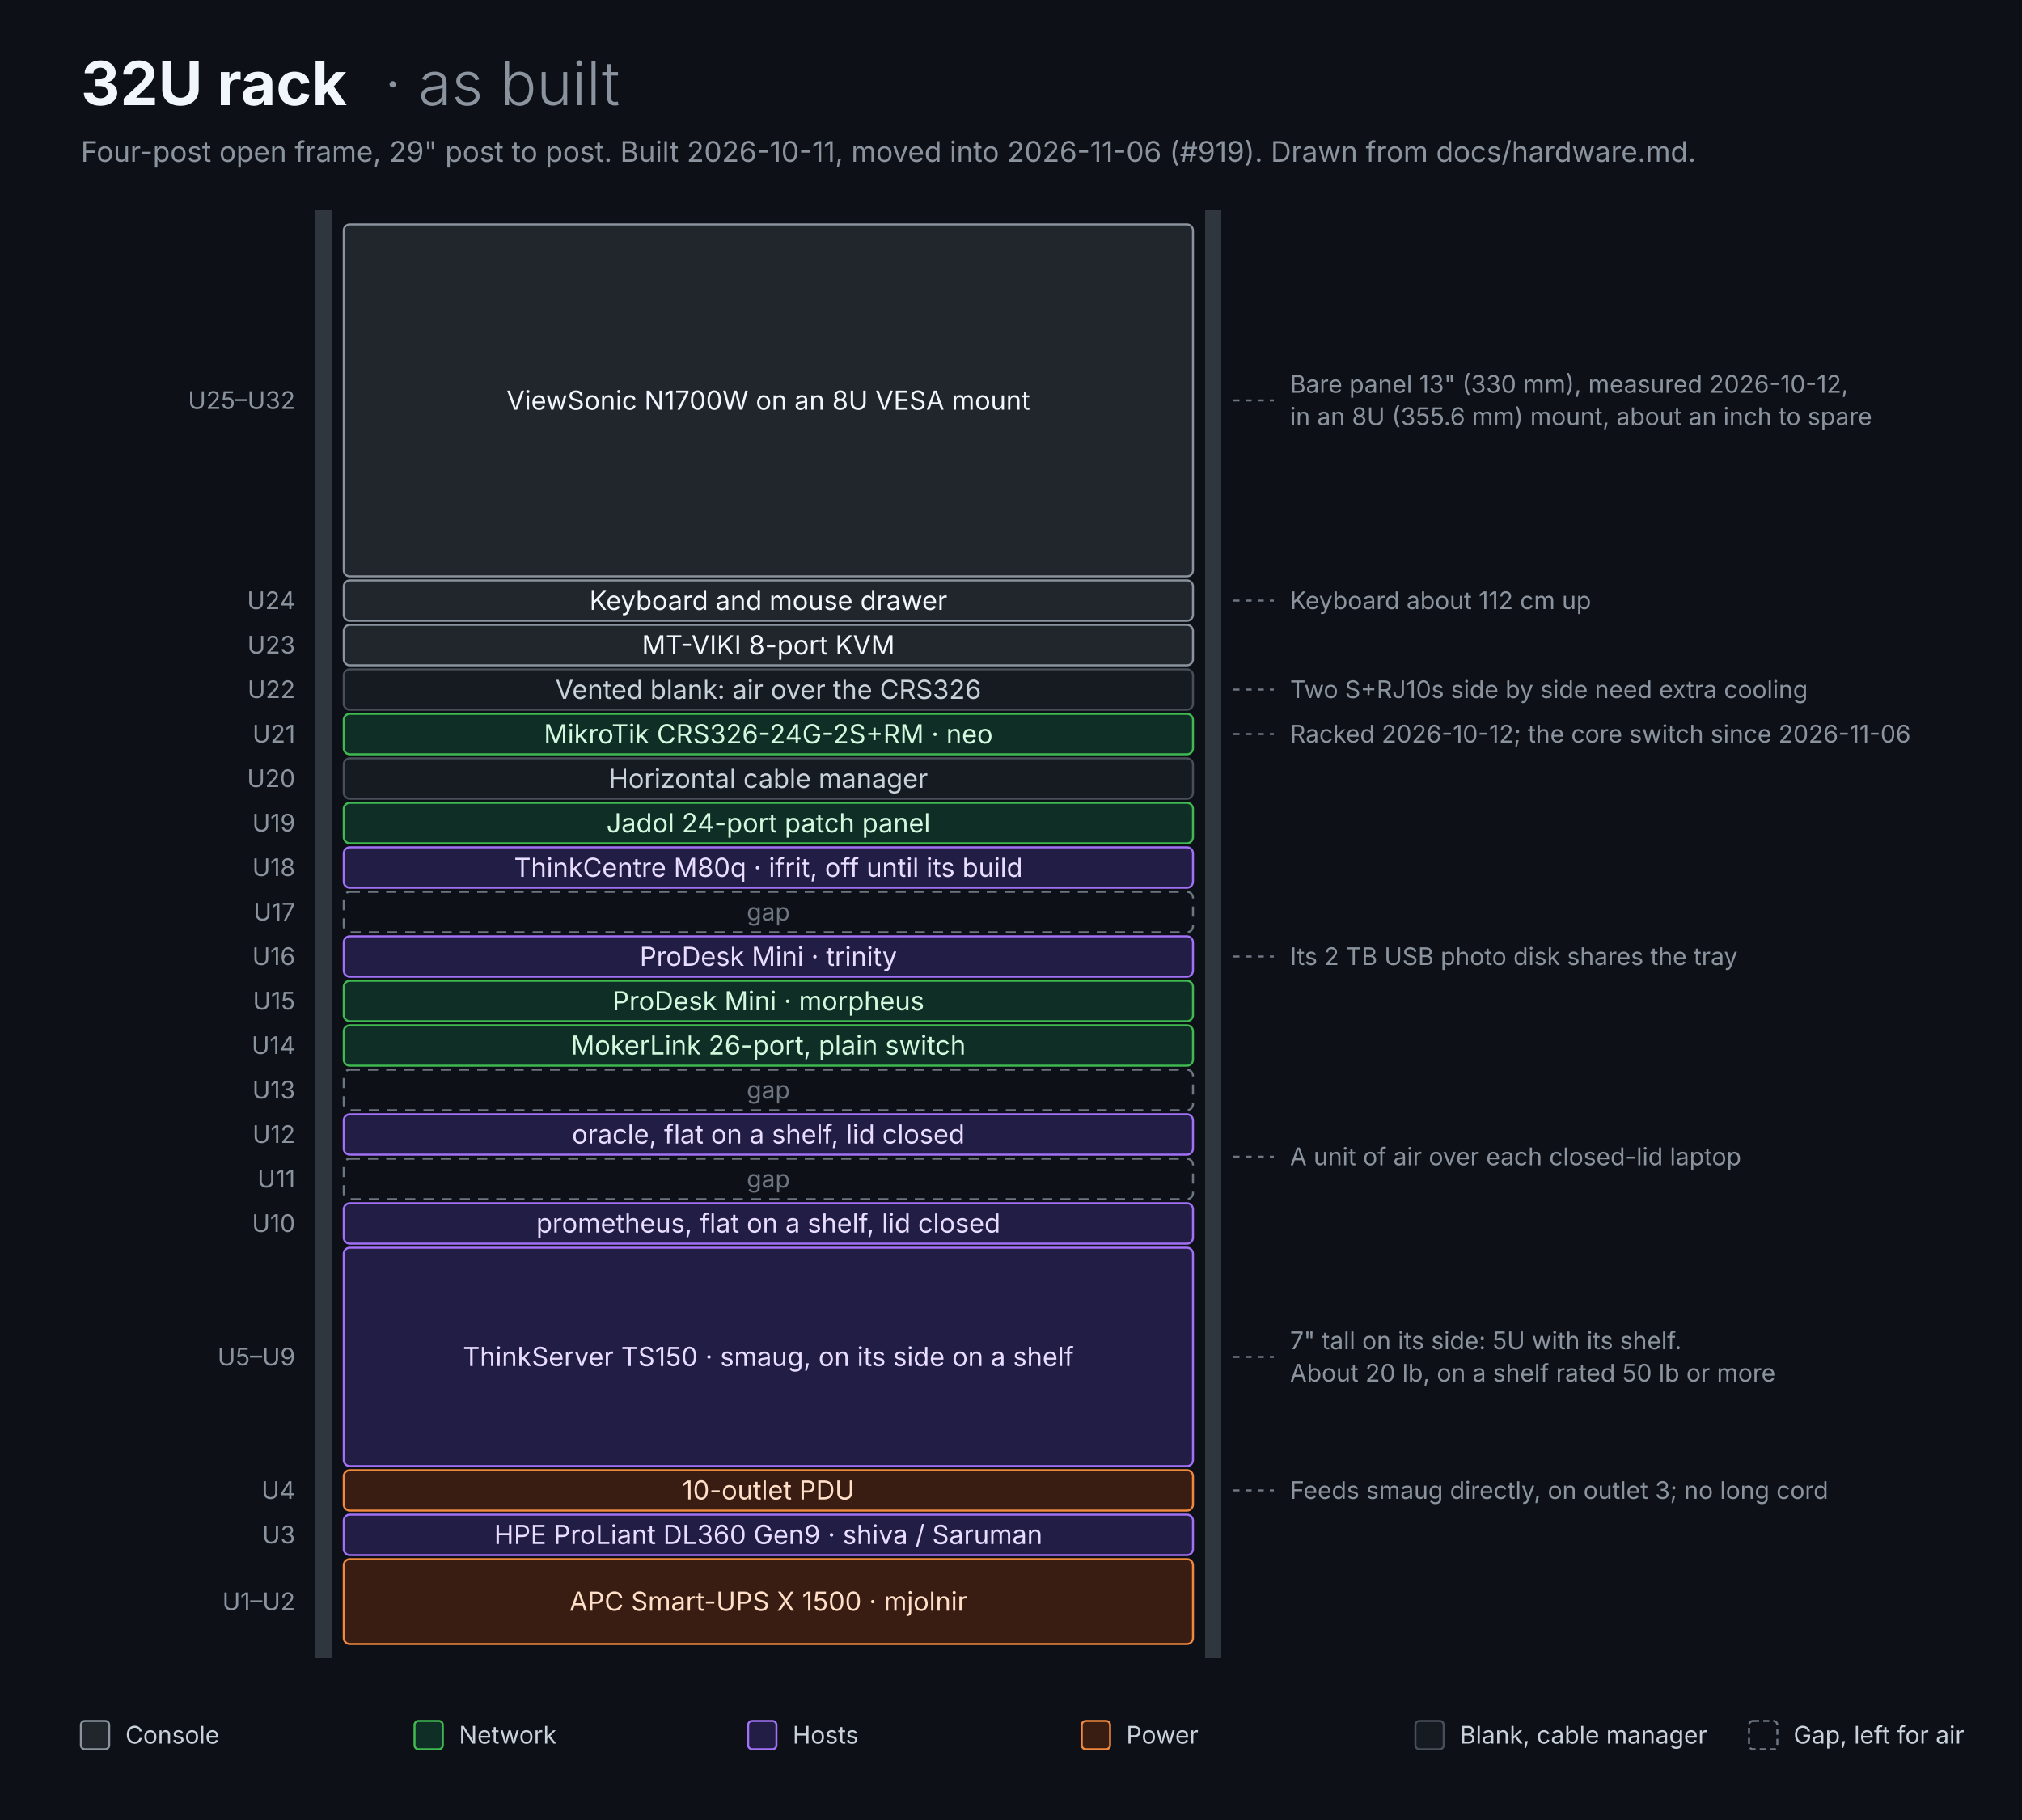
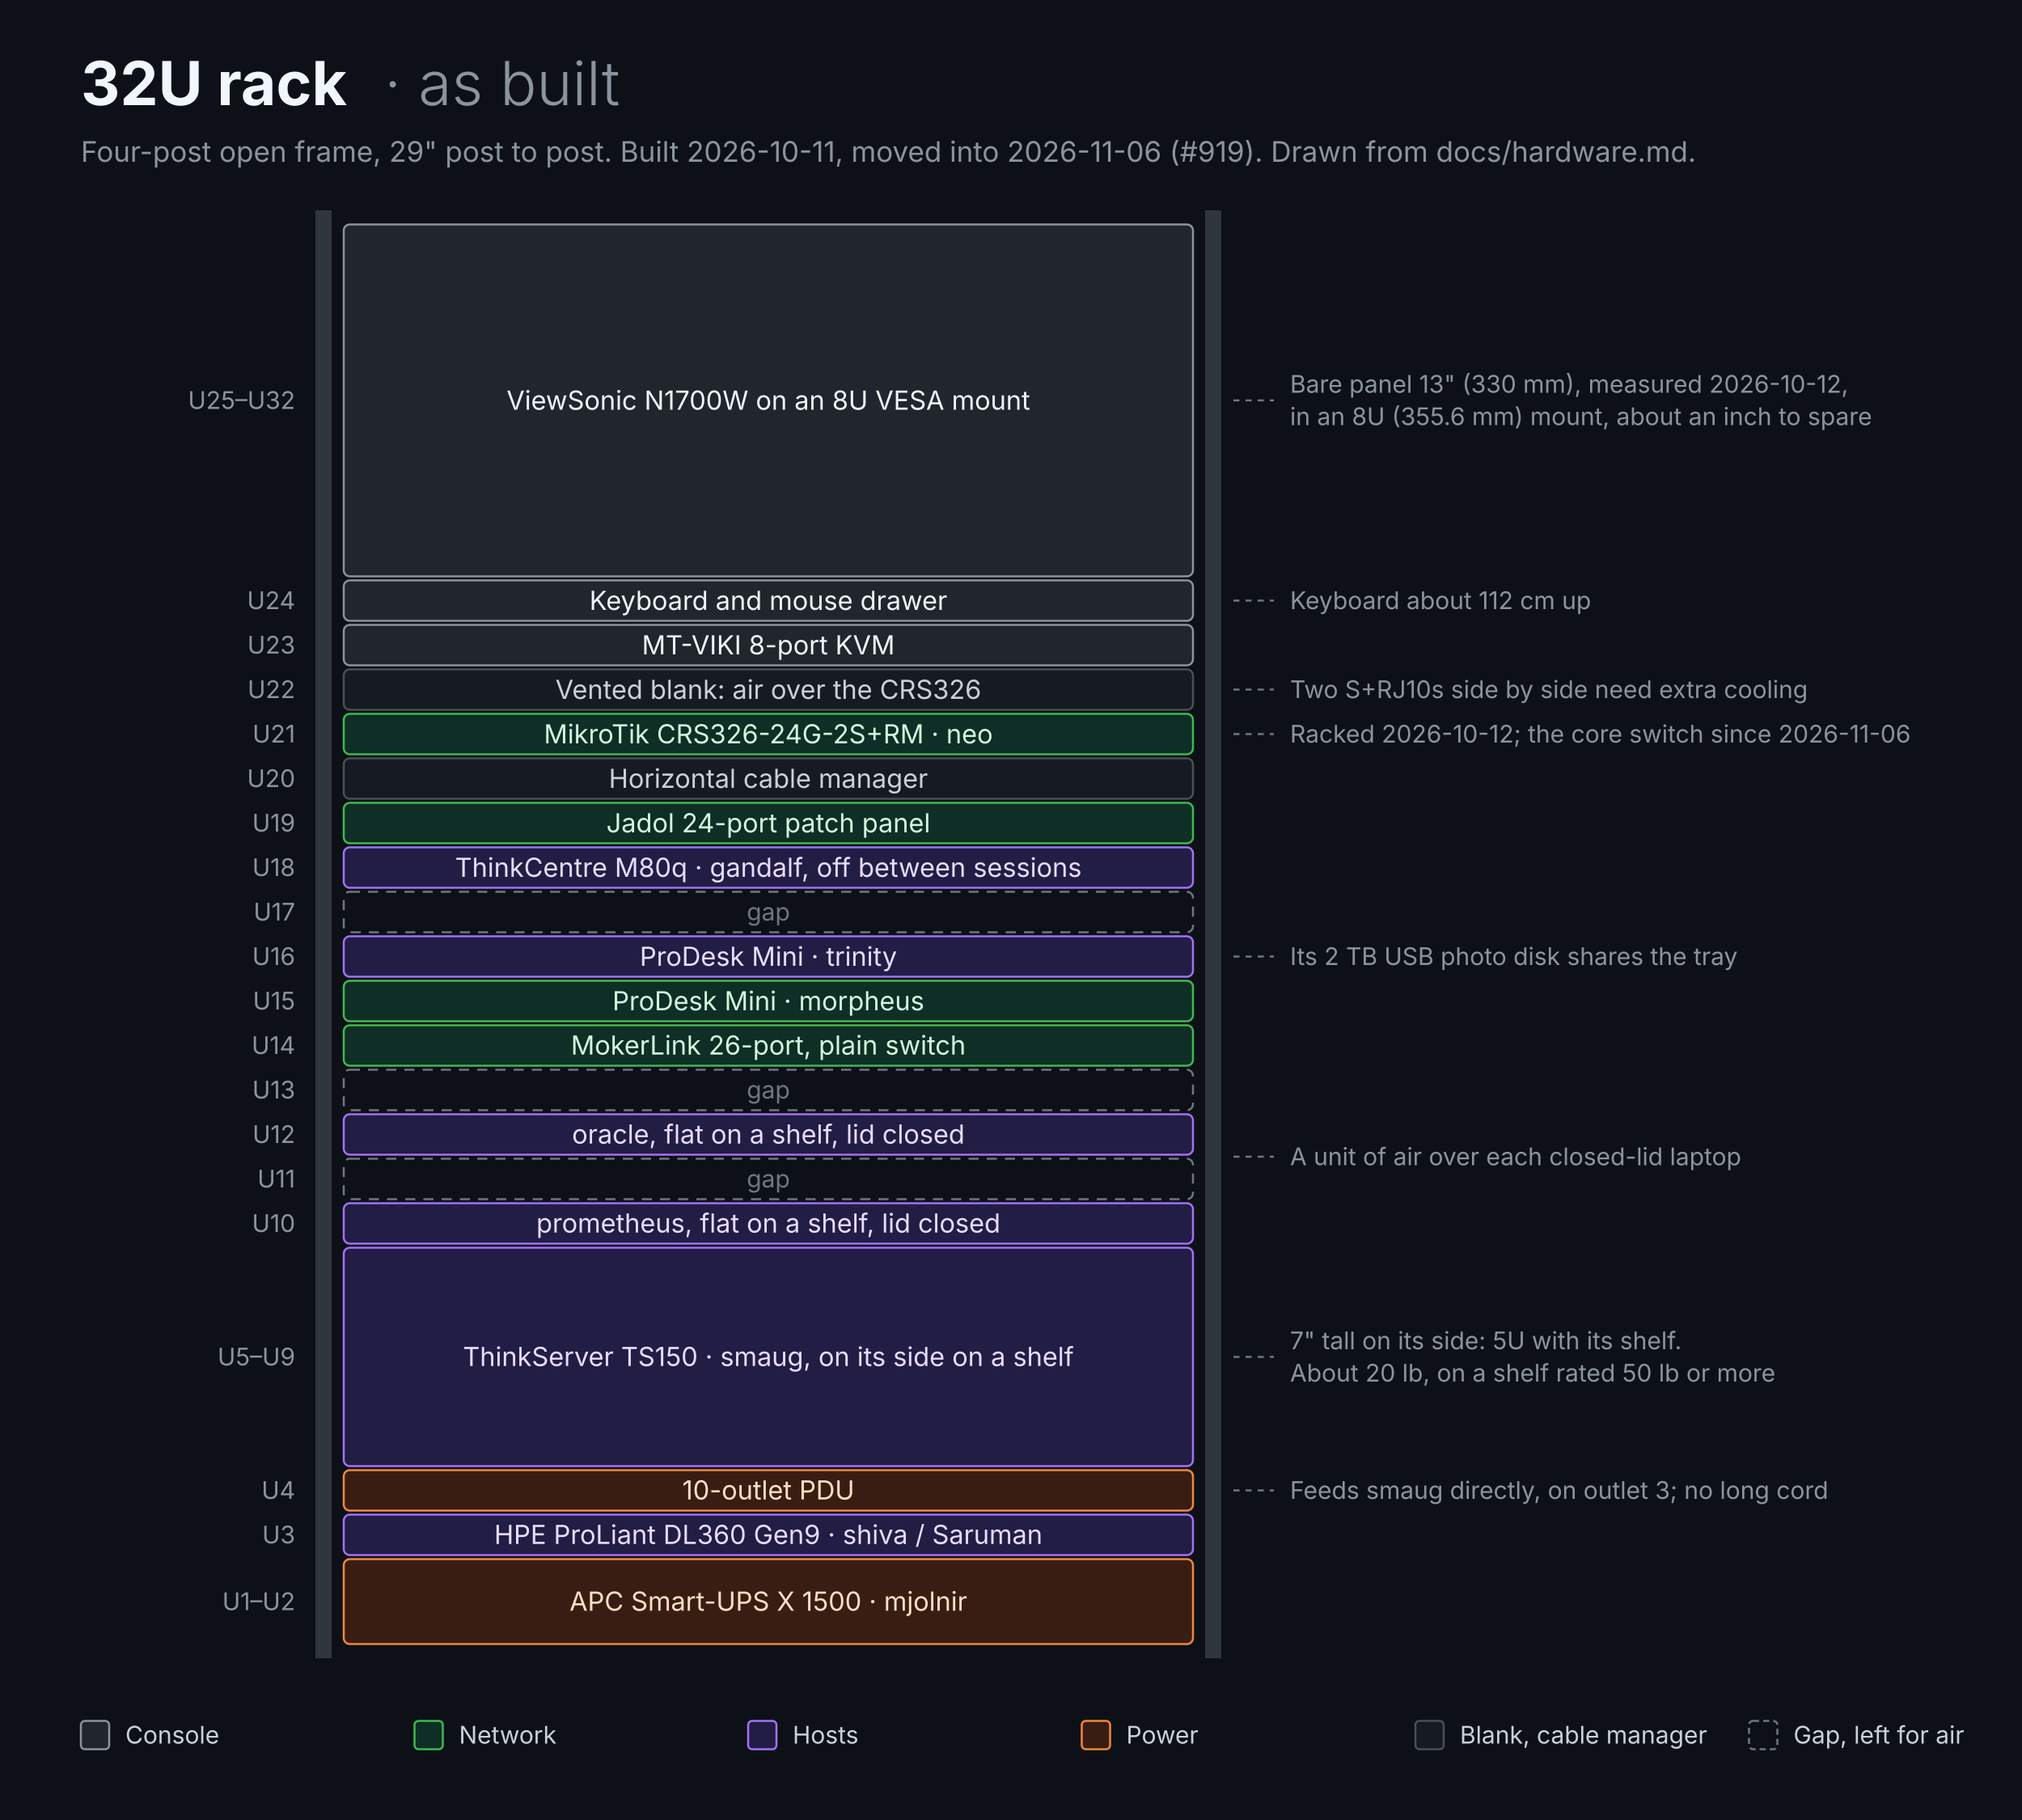
<svg xmlns="http://www.w3.org/2000/svg" viewBox="0 0 1000 900" width="1000" height="900" role="img" aria-labelledby="title desc">
  <style>text { font-family: Inter, "Segoe UI", "Helvetica Neue", Helvetica, Arial, "DejaVu Sans", sans-serif; }</style>
  <rect width="1000" height="900" fill="#0d1117" />
  <text x="40" y="52" font-size="30" font-weight="700" fill="#f0f6fc">32U rack</text>
  <text x="190" y="52" font-size="30" font-weight="300" fill="#8b949e">· as built</text>
  <text x="40" y="80" font-size="14" fill="#8b949e">Four-post open frame, 29" post to post. Built 2026-10-11, moved into 2026-11-06 (#919). Drawn from docs/hardware.md.</text>
  <rect x="156" y="104" width="8" height="716" fill="#30363d" />
  <rect x="596" y="104" width="8" height="716" fill="#30363d" />
  <rect x="170" y="111" width="420" height="174" rx="3" fill="#21262d" stroke="#8b949e" />
  <text x="380.0" y="202.6" font-size="13" fill="#f0f6fc" text-anchor="middle">ViewSonic N1700W on an 8U VESA mount</text>
  <text x="146" y="202.2" font-size="12" fill="#8b949e" text-anchor="end">U25–U32</text>
  <rect x="170" y="287" width="420" height="20" rx="3" fill="#21262d" stroke="#8b949e" />
  <text x="380.0" y="301.6" font-size="13" fill="#f0f6fc" text-anchor="middle">Keyboard and mouse drawer</text>
  <text x="146" y="301.2" font-size="12" fill="#8b949e" text-anchor="end">U24</text>
  <rect x="170" y="309" width="420" height="20" rx="3" fill="#21262d" stroke="#8b949e" />
  <text x="380.0" y="323.6" font-size="13" fill="#f0f6fc" text-anchor="middle">MT-VIKI 8-port KVM</text>
  <text x="146" y="323.2" font-size="12" fill="#8b949e" text-anchor="end">U23</text>
  <rect x="170" y="331" width="420" height="20" rx="3" fill="#161b22" stroke="#484f58" />
  <text x="380.0" y="345.6" font-size="13" fill="#c9d1d9" text-anchor="middle">Vented blank: air over the CRS326</text>
  <text x="146" y="345.2" font-size="12" fill="#8b949e" text-anchor="end">U22</text>
  <rect x="170" y="353" width="420" height="20" rx="3" fill="#0f2e26" stroke="#3fb950" />
  <text x="380.0" y="367.6" font-size="13" fill="#d2f8de" text-anchor="middle">MikroTik CRS326-24G-2S+RM · neo</text>
  <text x="146" y="367.2" font-size="12" fill="#8b949e" text-anchor="end">U21</text>
  <rect x="170" y="375" width="420" height="20" rx="3" fill="#161b22" stroke="#484f58" />
  <text x="380.0" y="389.6" font-size="13" fill="#c9d1d9" text-anchor="middle">Horizontal cable manager</text>
  <text x="146" y="389.2" font-size="12" fill="#8b949e" text-anchor="end">U20</text>
  <rect x="170" y="397" width="420" height="20" rx="3" fill="#0f2e26" stroke="#3fb950" />
  <text x="380.0" y="411.6" font-size="13" fill="#d2f8de" text-anchor="middle">Jadol 24-port patch panel</text>
  <text x="146" y="411.2" font-size="12" fill="#8b949e" text-anchor="end">U19</text>
  <rect x="170" y="419" width="420" height="20" rx="3" fill="#221d45" stroke="#a371f7" />
-   <text x="380.0" y="433.6" font-size="13" fill="#e8dcff" text-anchor="middle">ThinkCentre M80q · ifrit, off until its build</text>
+   <text x="380.0" y="433.6" font-size="13" fill="#e8dcff" text-anchor="middle">ThinkCentre M80q · gandalf, off between sessions</text>
  <text x="146" y="433.2" font-size="12" fill="#8b949e" text-anchor="end">U18</text>
  <rect x="170" y="441" width="420" height="20" rx="3" fill="none" stroke="#6e7681" stroke-dasharray="5 4" />
  <text x="380.0" y="455.2" font-size="12" fill="#6e7681" text-anchor="middle">gap</text>
  <text x="146" y="455.2" font-size="12" fill="#8b949e" text-anchor="end">U17</text>
  <rect x="170" y="463" width="420" height="20" rx="3" fill="#221d45" stroke="#a371f7" />
  <text x="380.0" y="477.6" font-size="13" fill="#e8dcff" text-anchor="middle">ProDesk Mini · trinity</text>
  <text x="146" y="477.2" font-size="12" fill="#8b949e" text-anchor="end">U16</text>
  <rect x="170" y="485" width="420" height="20" rx="3" fill="#0f2e26" stroke="#3fb950" />
  <text x="380.0" y="499.6" font-size="13" fill="#d2f8de" text-anchor="middle">ProDesk Mini · morpheus</text>
  <text x="146" y="499.2" font-size="12" fill="#8b949e" text-anchor="end">U15</text>
  <rect x="170" y="507" width="420" height="20" rx="3" fill="#0f2e26" stroke="#3fb950" />
  <text x="380.0" y="521.5" font-size="13" fill="#d2f8de" text-anchor="middle">MokerLink 26-port, plain switch</text>
  <text x="146" y="521.2" font-size="12" fill="#8b949e" text-anchor="end">U14</text>
  <rect x="170" y="529" width="420" height="20" rx="3" fill="none" stroke="#6e7681" stroke-dasharray="5 4" />
  <text x="380.0" y="543.2" font-size="12" fill="#6e7681" text-anchor="middle">gap</text>
  <text x="146" y="543.2" font-size="12" fill="#8b949e" text-anchor="end">U13</text>
  <rect x="170" y="551" width="420" height="20" rx="3" fill="#221d45" stroke="#a371f7" />
  <text x="380.0" y="565.5" font-size="13" fill="#e8dcff" text-anchor="middle">oracle, flat on a shelf, lid closed</text>
  <text x="146" y="565.2" font-size="12" fill="#8b949e" text-anchor="end">U12</text>
  <rect x="170" y="573" width="420" height="20" rx="3" fill="none" stroke="#6e7681" stroke-dasharray="5 4" />
  <text x="380.0" y="587.2" font-size="12" fill="#6e7681" text-anchor="middle">gap</text>
  <text x="146" y="587.2" font-size="12" fill="#8b949e" text-anchor="end">U11</text>
  <rect x="170" y="595" width="420" height="20" rx="3" fill="#221d45" stroke="#a371f7" />
  <text x="380.0" y="609.5" font-size="13" fill="#e8dcff" text-anchor="middle">prometheus, flat on a shelf, lid closed</text>
  <text x="146" y="609.2" font-size="12" fill="#8b949e" text-anchor="end">U10</text>
  <rect x="170" y="617" width="420" height="108" rx="3" fill="#221d45" stroke="#a371f7" />
  <text x="380.0" y="675.5" font-size="13" fill="#e8dcff" text-anchor="middle">ThinkServer TS150 · smaug, on its side on a shelf</text>
  <text x="146" y="675.2" font-size="12" fill="#8b949e" text-anchor="end">U5–U9</text>
  <rect x="170" y="727" width="420" height="20" rx="3" fill="#3a1d12" stroke="#f0883e" />
  <text x="380.0" y="741.5" font-size="13" fill="#ffdfc8" text-anchor="middle">10-outlet PDU</text>
  <text x="146" y="741.2" font-size="12" fill="#8b949e" text-anchor="end">U4</text>
  <rect x="170" y="749" width="420" height="20" rx="3" fill="#221d45" stroke="#a371f7" />
  <text x="380.0" y="763.5" font-size="13" fill="#e8dcff" text-anchor="middle">HPE ProLiant DL360 Gen9 · shiva / Saruman</text>
  <text x="146" y="763.2" font-size="12" fill="#8b949e" text-anchor="end">U3</text>
  <rect x="170" y="771" width="420" height="42" rx="3" fill="#3a1d12" stroke="#f0883e" />
  <text x="380.0" y="796.5" font-size="13" fill="#ffdfc8" text-anchor="middle">APC Smart-UPS X 1500 · mjolnir</text>
  <text x="146" y="796.2" font-size="12" fill="#8b949e" text-anchor="end">U1–U2</text>
  <line x1="610" y1="198.0" x2="630" y2="198.0" stroke="#6e7681" stroke-dasharray="3 3" />
  <text x="638" y="194.2" font-size="12" fill="#8b949e" text-anchor="start">Bare panel 13" (330 mm), measured 2026-10-12,</text>
  <text x="638" y="210.2" font-size="12" fill="#8b949e" text-anchor="start">in an 8U (355.6 mm) mount, about an inch to spare</text>
  <line x1="610" y1="297.0" x2="630" y2="297.0" stroke="#6e7681" stroke-dasharray="3 3" />
  <text x="638" y="301.2" font-size="12" fill="#8b949e" text-anchor="start">Keyboard about 112 cm up</text>
  <line x1="610" y1="341.0" x2="630" y2="341.0" stroke="#6e7681" stroke-dasharray="3 3" />
  <text x="638" y="345.2" font-size="12" fill="#8b949e" text-anchor="start">Two S+RJ10s side by side need extra cooling</text>
  <line x1="610" y1="363.0" x2="630" y2="363.0" stroke="#6e7681" stroke-dasharray="3 3" />
  <text x="638" y="367.2" font-size="12" fill="#8b949e" text-anchor="start">Racked 2026-10-12; the core switch since 2026-11-06</text>
  <line x1="610" y1="473.0" x2="630" y2="473.0" stroke="#6e7681" stroke-dasharray="3 3" />
  <text x="638" y="477.2" font-size="12" fill="#8b949e" text-anchor="start">Its 2 TB USB photo disk shares the tray</text>
  <line x1="610" y1="572.0" x2="630" y2="572.0" stroke="#6e7681" stroke-dasharray="3 3" />
  <text x="638" y="576.2" font-size="12" fill="#8b949e" text-anchor="start">A unit of air over each closed-lid laptop</text>
  <line x1="610" y1="671.0" x2="630" y2="671.0" stroke="#6e7681" stroke-dasharray="3 3" />
  <text x="638" y="667.2" font-size="12" fill="#8b949e" text-anchor="start">7" tall on its side: 5U with its shelf.</text>
  <text x="638" y="683.2" font-size="12" fill="#8b949e" text-anchor="start">About 20 lb, on a shelf rated 50 lb or more</text>
  <line x1="610" y1="737.0" x2="630" y2="737.0" stroke="#6e7681" stroke-dasharray="3 3" />
  <text x="638" y="741.2" font-size="12" fill="#8b949e" text-anchor="start">Feeds smaug directly, on outlet 3; no long cord</text>
  <rect x="40" y="851" width="14" height="14" rx="2" fill="#21262d" stroke="#8b949e" />
  <text x="62" y="862.2" font-size="12" fill="#c9d1d9" text-anchor="start">Console</text>
  <rect x="205" y="851" width="14" height="14" rx="2" fill="#0f2e26" stroke="#3fb950" />
  <text x="227" y="862.2" font-size="12" fill="#c9d1d9" text-anchor="start">Network</text>
  <rect x="370" y="851" width="14" height="14" rx="2" fill="#221d45" stroke="#a371f7" />
  <text x="392" y="862.2" font-size="12" fill="#c9d1d9" text-anchor="start">Hosts</text>
  <rect x="535" y="851" width="14" height="14" rx="2" fill="#3a1d12" stroke="#f0883e" />
  <text x="557" y="862.2" font-size="12" fill="#c9d1d9" text-anchor="start">Power</text>
  <rect x="700" y="851" width="14" height="14" rx="2" fill="#161b22" stroke="#484f58" />
  <text x="722" y="862.2" font-size="12" fill="#c9d1d9" text-anchor="start">Blank, cable manager</text>
  <rect x="865" y="851" width="14" height="14" rx="2" fill="none" stroke="#6e7681" stroke-dasharray="3 2" />
  <text x="887" y="862.2" font-size="12" fill="#c9d1d9" text-anchor="start">Gap, left for air</text>
</svg>
